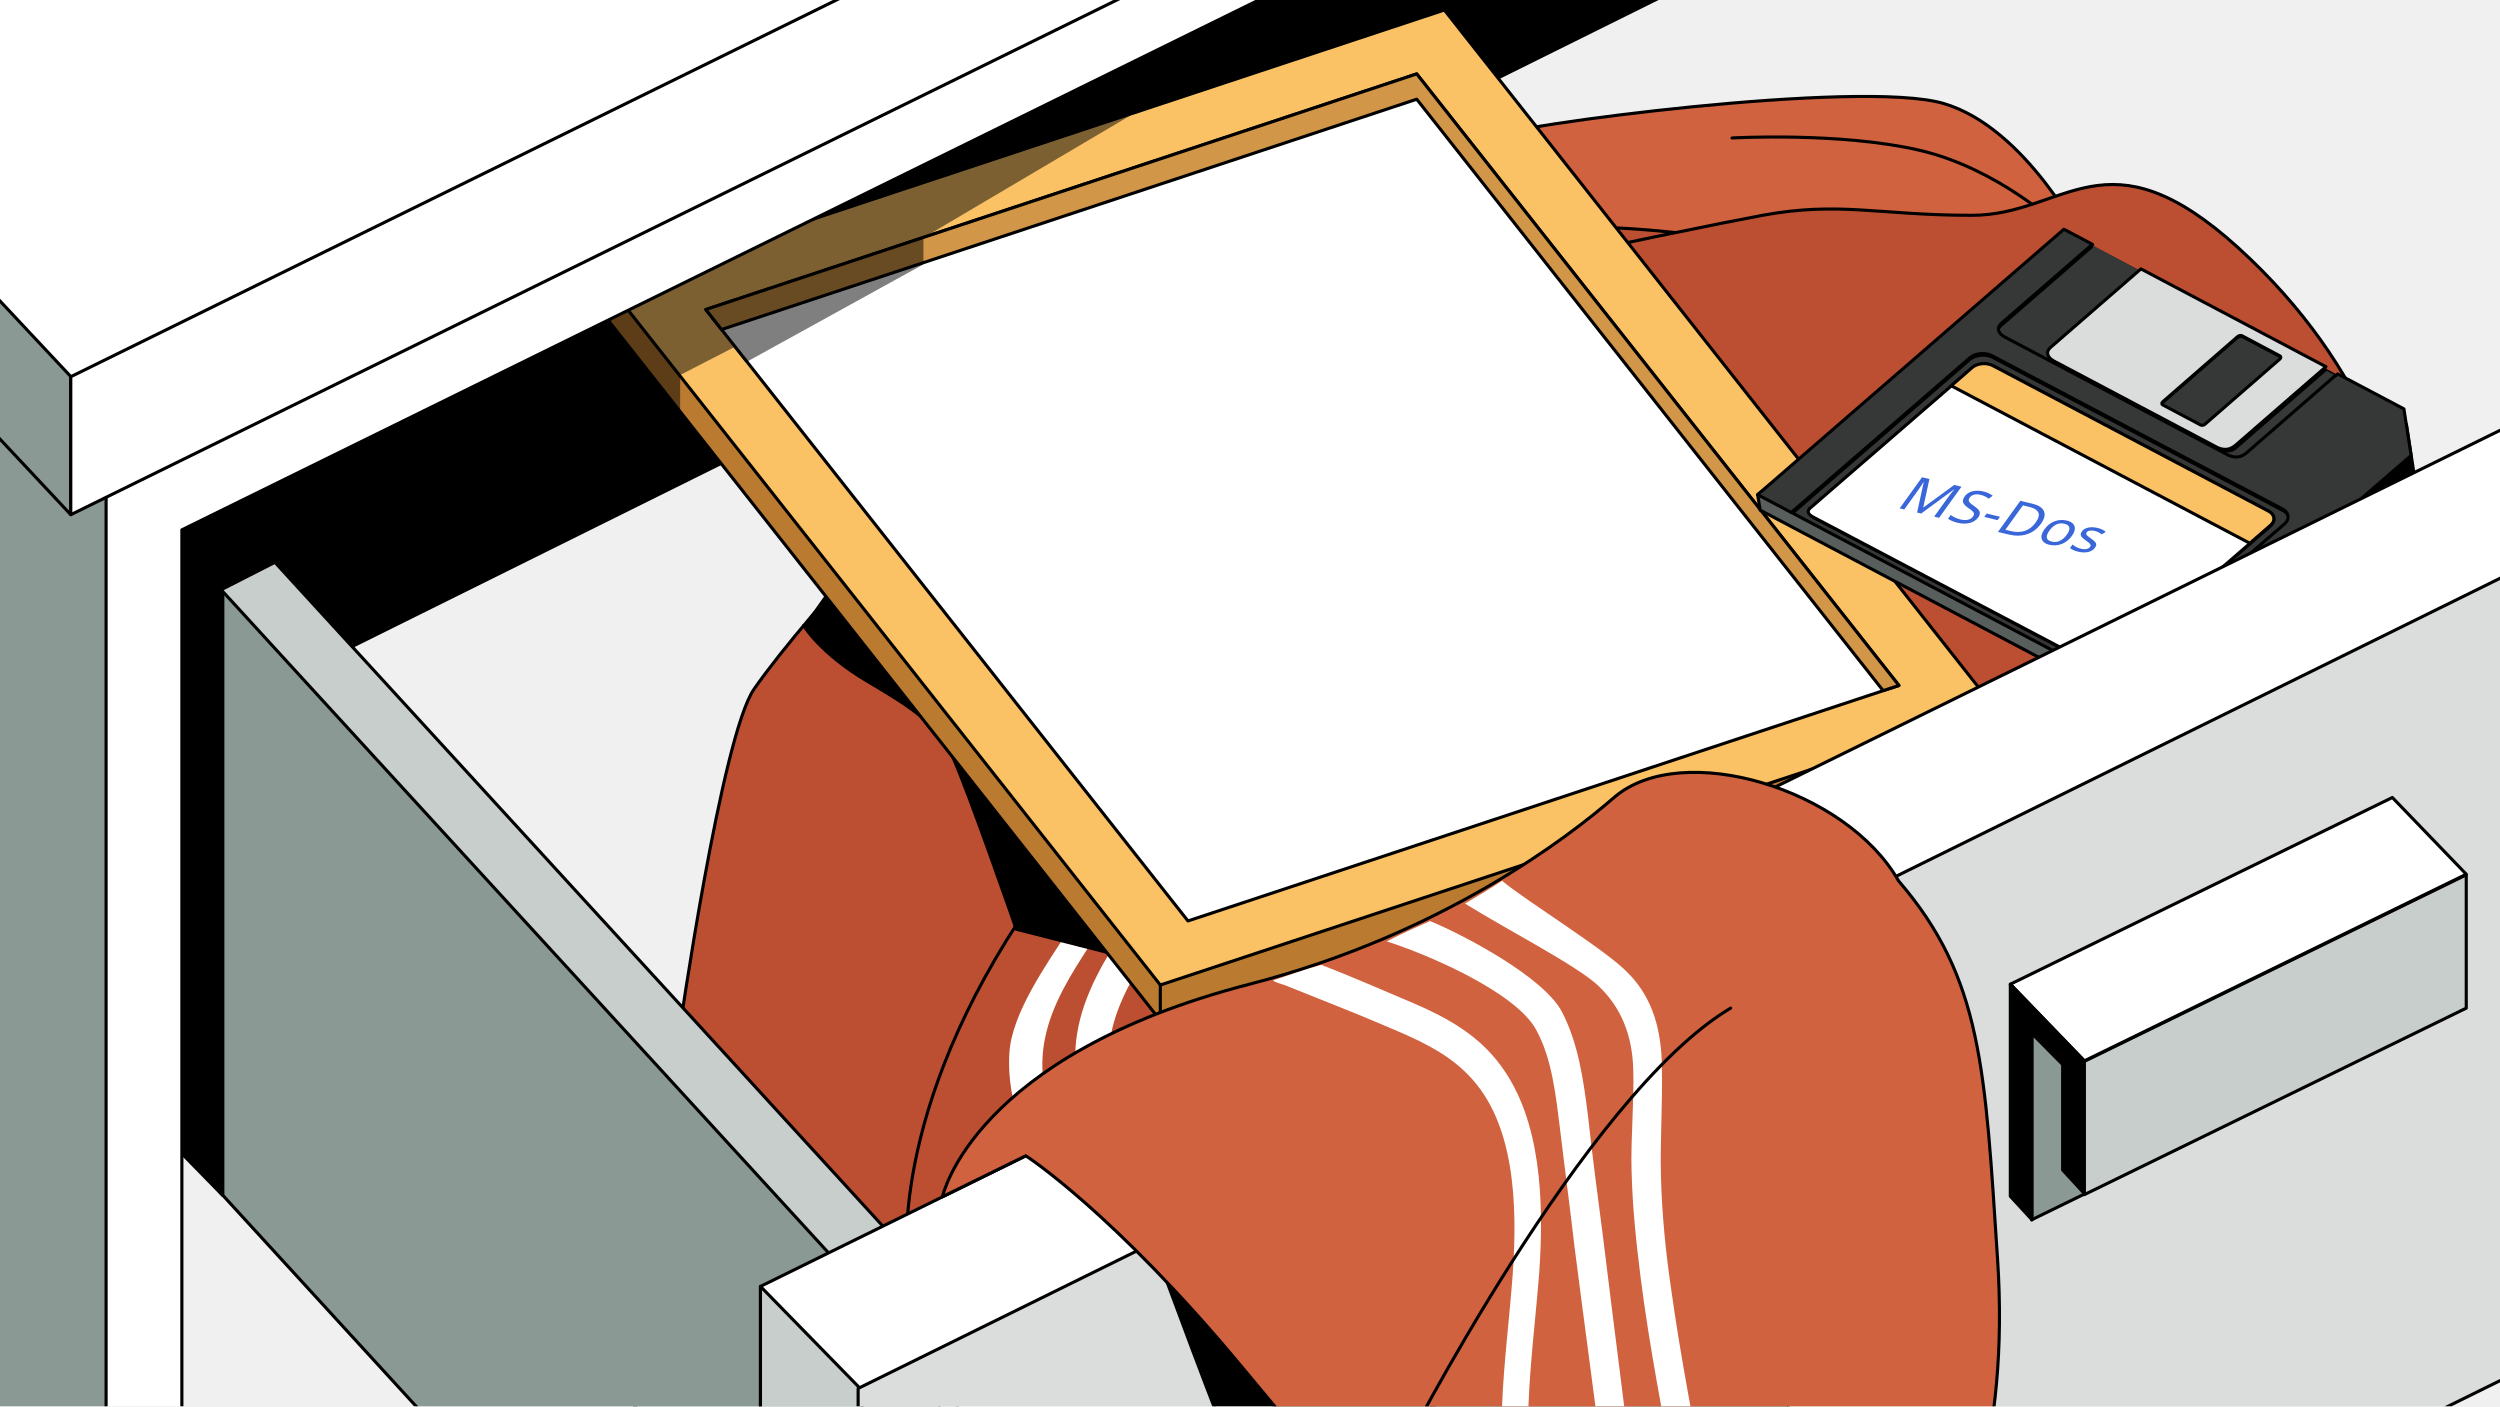
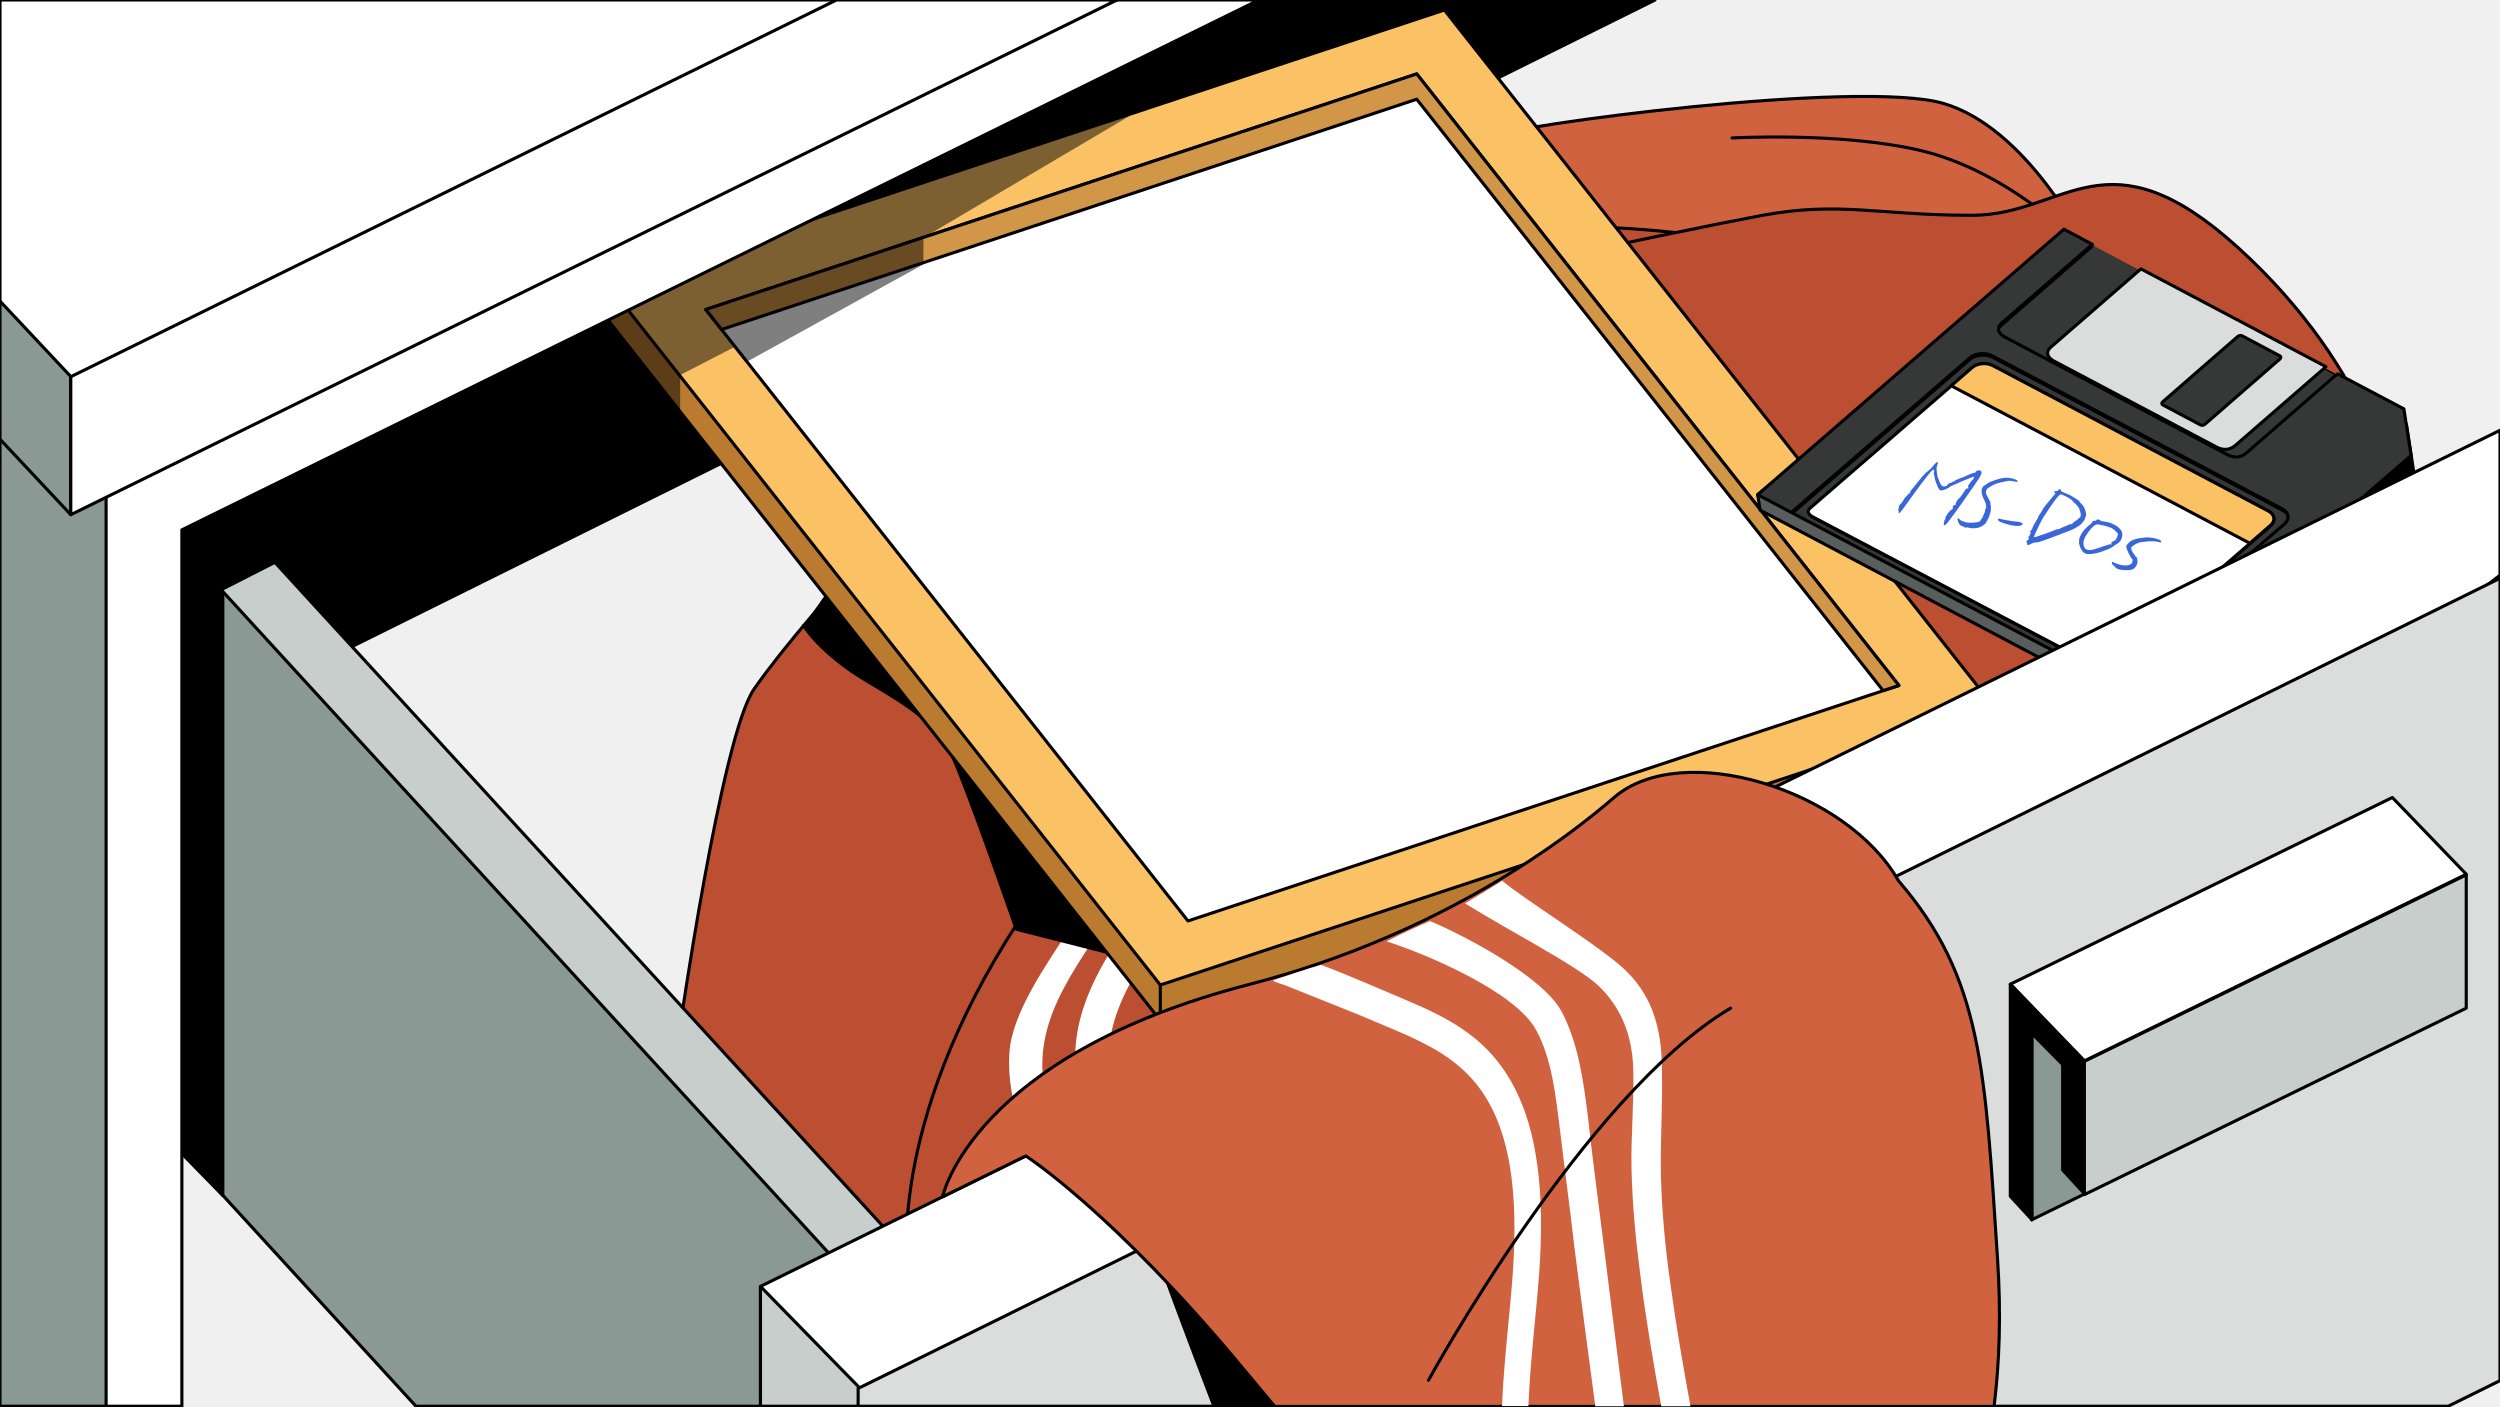
- <svg xmlns="http://www.w3.org/2000/svg" xmlns:xlink="http://www.w3.org/1999/xlink" version="1.1" id="Layer_1" x="0px" y="0px" viewBox="0 0 1600 900" xml:space="preserve">
+ <svg xmlns="http://www.w3.org/2000/svg" version="1.1" id="Layer_1" viewBox="0 0 1600 900" xml:space="preserve">
  <g>
-     <defs>
-       <rect id="SVGID_1_" width="1600" height="900" />
-     </defs>
-     <clipPath id="SVGID_2_">
-       <use xlink:href="#SVGID_1_" style="overflow:visible;" />
-     </clipPath>
-     <polygon style="clip-path:url(#SVGID_2_);stroke:#000000;stroke-width:2;stroke-linecap:round;stroke-linejoin:round;stroke-miterlimit:10;" points="   152.3,450 1107.6,-24 778.9,-51.1 107.2,306  " />
-     <g style="clip-path:url(#SVGID_2_);">
+     <polygon style="stroke:#000000;stroke-width:2;stroke-linecap:round;stroke-linejoin:round;stroke-miterlimit:10;" points="   682.7,0 107.2,306 152.3,450 1059.2,0  " />
+     <g>
      <path style="fill:#D1623F;stroke:#000000;stroke-width:2;stroke-linecap:round;stroke-linejoin:round;stroke-miterlimit:10;" d="    M854.7,182c1.3-3.9,50.7-72.9,95-93.7c17.5-8.2,240.7-37.7,294.1-22.1s90.2,89.8,90.2,89.8" />
      <line style="fill:none;stroke:#000000;stroke-width:2;stroke-linecap:round;stroke-linejoin:round;stroke-miterlimit:10;" x1="958.8" y1="96.2" x2="902.9" y2="170.3" />
      <path style="fill:none;stroke:#000000;stroke-width:2;stroke-linecap:round;stroke-linejoin:round;stroke-miterlimit:10;" d="    M1108.5,88.3c0,0,69-3.9,119.7,7.8c50.7,11.7,89.8,48.8,89.8,48.8" />
      <path style="fill:#BC4F31;stroke:#000000;stroke-width:2;stroke-linecap:round;stroke-linejoin:round;stroke-miterlimit:10;" d="    M1077.9,149.5c0,0-100.8-13-151.6,5.2s-67.7,15.6-102.8,23.4c-35.1,7.8-141.8,57.3-171.8,79.4C621.8,279.6,518.3,389.6,482.6,441    c-20.8,29.9-48.1,221.3-48.1,221.3l162.7,163.9" />
      <path style="fill:#BC4F31;stroke:#000000;stroke-width:2;stroke-linecap:round;stroke-linejoin:round;stroke-miterlimit:10;" d="    M823.5,206.8c18.2-10.4,255-59.9,304.5-69s74.2,0,134,0c59.9,0,85.9-56,170.5,20.8c84.6,76.8,112.2,169.2,89,193    c-23.2,23.8-126.8,58.2-126.8,58.2L948.4,645.3" />
      <path style="fill:#BC4F31;stroke:#000000;stroke-width:2;stroke-linecap:round;stroke-linejoin:round;stroke-miterlimit:10;" d="    M1077.9,215.9c-51.4,67.7-218,157.4-285.6,218.6s-96.2,91-131.4,141.8c-94.3,136-80,234.2-80,234.2l54,15.6l363.6-102.9" />
-       <path style="fill:none;stroke:#000000;stroke-width:2;stroke-linecap:round;stroke-linejoin:round;stroke-miterlimit:10;" d="    M1341.4,238c0,0-199.1,131.4-300.6,144.4" />
      <path style="fill:#FFFFFF;" d="M696.6,758c-20.2-28.3-34.6-60.4-27.8-93.4c4.3-21.9,17-41.8,29.5-60.9    c14.9-23.1,30.4-45.3,45.7-67.9c0.7-1.1,5.1-6.2,4.9-7.4c-11.3,4.3-24.1,9-34.5,13.4c-13.4,18.9-17.6,33.8-30.1,52.9    c-14.1,22-36.8,53.5-38.3,79.3c-2.1,33,12.6,64.5,32.6,92.6L696.6,758z" />
      <path style="fill:#FFFFFF;" d="M738.9,755.1c-20.2-28.3-34.6-60.4-27.8-93.4c4.3-21.9,17-41.8,29.5-60.9    c14.9-23.1,30.4-45.3,45.7-67.9c0.7-1.1,5.1-6.2,4.9-7.4c-11.3,4.3-24.1,9-34.5,13.4c-13.4,18.9-28.3,42.5-40.8,61.6    c-14.1,22-26.1,44.9-27.6,70.6c-2.1,33,12.6,64.5,32.6,92.6L738.9,755.1z" />
    </g>
-     <path style="clip-path:url(#SVGID_2_);stroke:#000000;stroke-width:2;stroke-linecap:round;stroke-linejoin:round;stroke-miterlimit:10;" d="   M514.3,400.4c0,0,11.1,18.2,41.1,35.8s44.9,27.9,54.4,48.4c9.5,20.6,40.6,110.1,40.6,110.1s29.7,7.6,57.4,14.6s76,7.5,76,7.5   L539.4,364.6" />
-     <g style="clip-path:url(#SVGID_2_);">
+     <path style="stroke:#000000;stroke-width:2;stroke-linecap:round;stroke-linejoin:round;stroke-miterlimit:10;" d="M514.3,400.4   c0,0,11.1,18.2,41.1,35.8s44.9,27.9,54.4,48.4c9.5,20.6,40.6,110.1,40.6,110.1s29.7,7.6,57.4,14.6s76,7.5,76,7.5L539.4,364.6" />
+     <g>
      <polygon style="fill:#BA7B31;stroke:#000000;stroke-width:2;stroke-linecap:round;stroke-linejoin:round;stroke-miterlimit:10;" points="    1276.9,476 742.6,653.1 390.1,206.1 390.1,183.4 1276.9,453.4   " />
      <polygon style="fill:#FAC165;stroke:#000000;stroke-width:2;stroke-linecap:round;stroke-linejoin:round;stroke-miterlimit:10;" points="    1276.9,453.4 742.6,630.4 390.1,183.4 924.4,6.4   " />
      <polygon style="fill:#FFFFFF;stroke:#000000;stroke-width:2;stroke-linecap:round;stroke-linejoin:round;stroke-miterlimit:10;" points="    1215.3,438.7 760.3,589.4 451.7,198.1 906.7,47.3   " />
      <polygon style="fill:#D19647;stroke:#000000;stroke-width:2;stroke-linecap:round;stroke-linejoin:round;stroke-miterlimit:10;" points="    906.7,63.5 1205.2,442 1215.3,438.7 906.7,47.3 451.7,198.1 461.8,210.9   " />
      <line style="stroke:#000000;stroke-width:2;stroke-linecap:round;stroke-linejoin:round;stroke-miterlimit:10;" x1="742.6" y1="630.4" x2="742.6" y2="653.1" />
      <polygon style="opacity:0.5;stroke:#000000;stroke-width:2;stroke-linecap:round;stroke-linejoin:round;stroke-miterlimit:10;" points="    434.3,262.1 434.3,239.4 469.8,221.1 477.4,230.7 590,168.6 590,151.6 722.5,73.3 390.1,183.4 390.1,206.1   " />
    </g>
-     <g id="floppy_1_" style="clip-path:url(#SVGID_2_);">
+     <g id="floppy_1_">
      <polygon style="stroke:#000000;stroke-width:2;stroke-linecap:round;stroke-linejoin:round;stroke-miterlimit:10;" points="    1322.4,156.7 1126.3,317.3 1368.3,454.2 1544.7,301.4 1540.1,271.6   " />
      <polygon style="fill:#585E5B;stroke:#000000;stroke-width:2;stroke-linecap:round;stroke-linejoin:round;stroke-miterlimit:10;" points="    1322.4,156.7 1124.9,316.6 1126.5,326.5 1368.3,454.2   " />
      <polygon style="fill:#363837;stroke:#000000;stroke-width:2;stroke-linecap:round;stroke-linejoin:round;stroke-miterlimit:10;" points="    1496.1,239.3 1494.9,240.4 1339.4,158.5 1339.2,156.4 1320.9,146.7 1124.9,316.6 1366.7,444.3 1543.1,291.5 1538.5,261.7   " />
      <path style="fill:none;stroke:#000000;stroke-width:2;stroke-linecap:round;stroke-linejoin:round;stroke-miterlimit:10;" d="    M1347.9,434.1l114.3-98.9c3.4-3,2.8-7.3-1.5-9.5l-185.9-98.1c-4.3-2.2-10.6-1.6-14,1.3L1146.4,328" />
-       <g>
-         <path d="M1350.7,426.7c3.2-2.7,102.8-89.1,102.8-89.1c3.3-2.8,2.6-6.9-1.4-9l-176.4-93.1c-4-2.1-10-1.6-13.3,1.3     c0,0-102.2,88.5-103.5,89.6c-1.9,1.6-2.4,3.7,1.7,5.9c4.1,2.2,177.5,93.6,180.6,95.2S1347.5,429.4,1350.7,426.7z" />
-         <path style="fill:#FFFFFF;stroke:#000000;stroke-width:2;stroke-linecap:round;stroke-linejoin:round;stroke-miterlimit:10;" d="     M1350.5,425.3c3.2-2.7,102.8-89.1,102.8-89.1c3.3-2.8,2.6-6.9-1.4-9l-176.4-93.1c-4-2.1-10-1.6-13.3,1.3     c0,0-102.2,88.5-103.5,89.6c-1.9,1.6-2.4,3.7,1.7,5.9s177.5,93.6,180.6,95.2S1347.3,428,1350.5,425.3z" />
-         <path style="fill:#FAC165;stroke:#000000;stroke-width:2;stroke-linecap:round;stroke-linejoin:round;stroke-miterlimit:10;" d="     M1439.9,347.7c8.1-7,13.3-11.6,13.3-11.6c3.3-2.8,2.6-6.9-1.4-9l-176.4-93.1c-4-2.1-10-1.6-13.3,1.3c0,0-5.2,4.5-13.3,11.6     L1439.9,347.7z" />
-       </g>
+       <path d="M1350.7,426.7c3.2-2.7,102.8-89.1,102.8-89.1c3.3-2.8,2.6-6.9-1.4-9l-176.4-93.1c-4-2.1-10-1.6-13.3,1.3    c0,0-102.2,88.5-103.5,89.6c-1.9,1.6-2.4,3.7,1.7,5.9c4.1,2.2,177.5,93.6,180.6,95.2S1347.5,429.4,1350.7,426.7z" />
+       <path style="fill:#FFFFFF;stroke:#000000;stroke-width:2;stroke-linecap:round;stroke-linejoin:round;stroke-miterlimit:10;" d="    M1350.5,425.3c3.2-2.7,102.8-89.1,102.8-89.1c3.3-2.8,2.6-6.9-1.4-9l-176.4-93.1c-4-2.1-10-1.6-13.3,1.3    c0,0-102.2,88.5-103.5,89.6c-1.9,1.6-2.4,3.7,1.7,5.9s177.5,93.6,180.6,95.2S1347.3,428,1350.5,425.3z" />
+       <path style="fill:#FAC165;stroke:#000000;stroke-width:2;stroke-linecap:round;stroke-linejoin:round;stroke-miterlimit:10;" d="    M1439.9,347.7c8.1-7,13.3-11.6,13.3-11.6c3.3-2.8,2.6-6.9-1.4-9l-176.4-93.1c-4-2.1-10-1.6-13.3,1.3c0,0-5.2,4.5-13.3,11.6    L1439.9,347.7z" />
      <path d="M1261.1,231c3.4-3,9.8-3.6,14-1.3l185.9,98.1c1.3,0.7,3.1,2.5,3.2,4.4c0.6-2.4-0.6-4.9-3.5-6.5l-185.9-98.1    c-4.3-2.2-10.6-1.6-14,1.3L1146.4,328l1.7,0.9L1261.1,231z" />
      <path style="fill:#363837;stroke:#000000;stroke-width:2;stroke-linecap:round;stroke-linejoin:round;stroke-miterlimit:10;" d="    M1338.7,156.7l-57.8,50.2c-3,2.6-2.6,6,1.8,8.6l143.6,75.9c4.9,2.1,8.4,1,11.5-1.6l56.9-49.5" />
-       <g>
-         <path d="M1370.5,173.7l-57.8,50.2c-3,2.6-2.6,6,1.8,8.6l105.1,55.6c0.3,0.1,0.6,0.3,1,0.4c4.4,1.6,7.8,1.5,10.7-1l57.8-50.2     l-0.4-2.7L1370.5,173.7z M1459.3,231.4l-47.9,41.7c-0.8,0.7-2.1,0.9-2.8,0.5l-24.3-12.9c-0.8-0.4-0.7-1.3,0.1-2l47.9-41.7     c0.8-0.7,2.1-0.9,2.8-0.5l24.3,12.9C1460.2,229.8,1460.1,230.7,1459.3,231.4z" />
-         <path style="fill:#DBDDDC;stroke:#000000;stroke-width:2;stroke-linecap:round;stroke-linejoin:round;stroke-miterlimit:10;" d="     M1370.2,172.1l-57.8,50.2c-3,2.6-2.6,6,1.8,8.6l105.1,55.6c4.9,2.1,8.4,1,11.5-1.6l57.8-50.2L1370.2,172.1z M1459.1,229.8     l-47.9,41.7c-0.8,0.7-2.1,0.9-2.8,0.5l-24.3-12.9c-0.8-0.4-0.7-1.3,0.1-2l47.9-41.7c0.8-0.7,2.1-0.9,2.8-0.5l24.3,12.9     C1459.9,228.2,1459.9,229.1,1459.1,229.8z" />
-       </g>
+       <path style="fill:#DBDDDC;stroke:#000000;stroke-width:2;stroke-linecap:round;stroke-linejoin:round;stroke-miterlimit:10;" d="    M1370.2,172.1l-57.8,50.2c-3,2.6-2.6,6,1.8,8.6l105.1,55.6c4.9,2.1,8.4,1,11.5-1.6l57.8-50.2L1370.2,172.1z M1459.1,229.8    l-47.9,41.7c-0.8,0.7-2.1,0.9-2.8,0.5l-24.3-12.9c-0.8-0.4-0.7-1.3,0.1-2l47.9-41.7c0.8-0.7,2.1-0.9,2.8-0.5l24.3,12.9    C1459.9,228.2,1459.9,229.1,1459.1,229.8z" />
      <polygon points="1361.7,149.9 1361.7,149.9 1361.7,149.9 1361.7,149.9   " />
      <path d="M1339.2,156.4L1281,207c-1.8,1.6-2.4,3.5-1.6,5.3c0.1-1.1,0.8-2.2,1.9-3.2l58.2-50.6L1339.2,156.4z" />
-       <text transform="matrix(1.0295 0.247 -0.5841 0.8116 1212.363 324.523)" style="fill:#3966D8; font-family:'CallieChalkFont-Regular'; font-size:34.364px;">MS-Dos</text>
+       <g>
+         <path style="fill:#3966D8;" d="M1265.4,301.2c0.6-0.2,1.1-0.2,1.7-0.1c0.6,0.1,0.9,0.4,1,0.7c0.3,0.8-0.2,2.2-1.4,4.2     c-1.2,1.9-4.8,7.1-10.8,15.6c-0.7,0.9-1.5,2.1-2.5,3.5s-1.7,2.3-2,2.8c-3.5,4.9-5.6,7.5-6.2,7.9c-0.6,0.4-1,0.5-1.1,0.3     c-0.1-0.4-0.1-0.9,0-1.7s0.3-1.3,0.6-1.7c0.3-0.4,0.4-0.9,0.4-1.4c0-0.4,0.4-1.2,1.2-2.3c1.2-1.6,2.1-2.6,2.9-3     c0.4-0.2,0.6-0.3,0.6-0.4c0.1-0.1,0.1-0.3,0-0.6c-0.1-0.4-0.1-0.8,0.2-1.1c0.3-0.4,0.6-0.6,1.1-0.7c0.3,0,0.5-0.1,0.6-0.2     c0-0.1,0-0.2,0-0.5c-0.1-0.4,0.3-1.4,1.3-2.7c0.4-0.6,0.7-0.8,0.9-0.9c0.1,0,0.5-0.5,1.2-1.4c0.9-1.3,1.9-2.7,2.8-4.2     c0,0,0.1-0.1,0.1-0.2c0-0.1,0.1-0.1,0.1-0.1c0.2-0.3,0.5-0.4,0.8-0.4l0.1,0l0.1,0c0.3,0.1,0.5,0,0.6-0.1c0.1-0.2,0.1-0.5-0.1-0.8     c-0.2-0.3,0-1,0.7-1.9l0.4-0.6c1-1.4,1.7-2.1,1.9-2.2c0.1,0,0.2-0.1,0.2-0.2c0.1-0.1,0.2-0.4,0.3-0.7c0.1-0.3,0.1-0.5,0.2-0.6     c0,0,0.1-0.1,0.1-0.2c0.1-0.1,0.1-0.1,0.1-0.1c0.1-0.1,0.1-0.2,0-0.2c-0.1,0-0.5,0.1-1.3,0.4c-2.7,1.1-4.4,1.8-5,2     c-1.1,0.4-2.5,1-4.4,1.9c-2,0.9-3.3,1.5-3.9,1.7c-0.4,0.1-0.9,0.4-1.4,0.9c-0.4,0.3-1.3,0.8-2.7,1.4c-1.3,0.5-2.2,0.7-2.7,0.6     c-0.5-0.1-0.9-0.5-1.3-1c-0.3-0.6-0.8-1.5-1.3-2.9c-0.9-2.3-1.3-3.7-1.3-4.1c0-0.3-0.1-0.9-0.4-2c-0.2-0.9-0.2-1.5,0-1.7     c0.2-0.2,0.1-0.6-0.1-1.1c-0.1-0.3-0.3-0.5-0.4-0.6c-0.1,0-0.2,0-0.3,0.1c-0.6,0.5-2,2.1-4.2,4.9c-2.2,2.8-4.6,6-7.2,9.6     c-0.2,0.3-0.6,0.8-1.1,1.5c-0.5,0.7-0.8,1.2-1.1,1.5l-1.9,2.7c-3.5,4.8-5.3,7.2-5.5,7.3c-0.3,0.2-0.6,0.2-0.8,0.2     c-0.2,0-0.2-0.2-0.1-0.4c0.2-0.2,0.1-0.6-0.1-1.1c-0.2-0.4-0.2-0.7-0.1-0.9c0,0,0,0,0,0c0,0,0,0,0,0c0.3-0.2,0.4-0.3,0.3-0.6     c-0.1-0.8,0.2-1.7,0.8-2.4c0.1-0.1,0.2-0.3,0.4-0.4c0.2-0.2,0.5-0.5,0.8-0.9c0.4-0.5,0.7-1,1-1.5c0.3-0.5,0.6-1,0.9-1.5     c0.2-0.3,0.4-0.5,0.5-0.5c0.1-0.1,0.5-0.4,1-1.1c0.5-0.6,0.9-1,1.1-1c0.1,0,0.3-0.1,0.4-0.3c0.2-0.3,0.3-0.6,0.5-0.9     c0.2-0.6,0.5-1,0.7-1.3c0.1-0.1,0.2-0.3,0.4-0.5c0.5-0.4,1.4-1.6,2.9-3.5c1.3-1.7,2.7-3.4,4.1-5s2.6-2.7,3.4-3.2     c0.7-0.5,1.4-1.1,2.1-1.9c1.3-1.7,2.2-2.7,2.7-3.1c0.4-0.4,0.8-0.6,1.1-0.5c0.4,0.1,0.4,0.5,0.1,1.2c-0.7,1.6-0.9,3.3-0.5,5.1     c0.2,1,0.3,1.6,0.3,1.9c-0.1,0.4,0.4,2,1.5,4.6c0.6,1.6,1.4,2.5,2.3,2.7c0.5,0.1,1.1,0.1,1.7-0.2c0.5-0.2,0.9-0.5,1.1-0.8     c0.1-0.1,0.2-0.3,0.2-0.3c0-0.1,0.1-0.2,0.2-0.3c0.2-0.3,0.6-0.5,1-0.5c0.6-0.1,1.3-0.4,2.1-1c1-0.6,2.6-1.4,4.8-2.2     c2.2-0.8,3.7-1.4,4.5-1.9c0.7-0.3,1.7-0.7,2.7-1.1c1.1-0.4,1.7-0.5,1.9-0.5c0.2,0.1,0.4,0,0.5-0.2     C1264.5,301.6,1264.9,301.4,1265.4,301.2z M1250.6,308.4c0.3,0.1,0.3-0.1,0.2-0.4l-0.1-0.2c-0.1,0-0.2,0.1-0.3,0.2     C1250.3,308.2,1250.4,308.4,1250.6,308.4z" />
+         <path style="fill:#3966D8;" d="M1285.3,305.8c1,0.1,1.9,0.2,2.9,0.5c1.1,0.3,1.9,0.6,2.5,1s0.7,0.8,0.4,1.1     c-0.1,0.1-0.6,0-1.7-0.2l-0.6-0.1l-0.5-0.1c-0.8-0.2-1.4-0.3-1.9-0.3c-0.5,0-1.5,0.1-2.9,0.4c-2.3,0.4-4.2,0.9-5.7,1.4     c-1.2,0.4-2.5,1-3.8,1.8c-1.3,0.8-2.2,1.4-2.5,1.9c-0.3,0.4-0.4,0.9-0.5,1.5c-0.1,0.6,0,1.2,0.2,1.6c0.1,0.2,0.9,1.7,2.4,4.6     c0.3,0.5,0.4,0.9,0.2,1.1c-0.1,0.1,0,0.4,0.1,0.9c0.2,0.4,0.3,0.9,0.3,1.5c0,0.2-0.1,0.9-0.1,2.2c0,0.9-0.2,1.4-0.4,1.7     c-0.1,0.2-0.2,0.6-0.3,1.1c0,0.4-0.4,1.3-1,2.6c-0.7,1.3-1.2,2.3-1.7,3c-0.1,0.2-0.3,0.4-0.5,0.5c-1.5,1.2-2.9,2-4.4,2.3     c-2.1,0.4-4,0.4-5.7,0l-0.3-0.1l-0.2-0.1c-0.5-0.1-1-0.1-1.4,0c-0.2,0.1-0.5,0.1-0.6,0c-0.2,0-0.3-0.1-0.5-0.3     c-0.3-0.2-0.7-0.4-1.3-0.6s-1-0.4-1.3-0.6c-0.4-0.4-0.9-1.1-1.3-2.2c-0.4-1-0.5-1.7-0.3-1.9c0.2-0.3,0.4-0.4,0.5-0.4     c0.1,0,0.3,0.3,0.7,0.8c0.4,0.5,1.5,1.1,3.2,1.6c0.8,0.2,1.3,0.4,1.5,0.4c0.9,0.2,2.2,0.3,3.8,0.1c1.8-0.1,2.9-0.3,3.3-0.4     c0.4-0.2,0.7-0.2,0.9-0.2c0.1,0,0.4-0.3,0.8-0.9c1.1-1.6,1.7-2.6,1.7-3c0-0.3,0.2-0.8,0.5-1.3c0.4-0.5,0.6-1.1,0.6-1.7     c0-0.6,0.2-1.2,0.6-1.8c0.2-0.4,0.2-1,0.1-2c-0.2-0.9-0.5-1.8-0.9-2.6c-0.9-1.6-1.5-3.1-1.8-4.6c-0.3-1.5-0.3-2.7,0.1-3.5     c0.3-0.5,0.4-0.8,0.5-0.9c0.3-0.4,0.8-0.8,1.7-1.3c1.1-0.7,1.7-1.1,1.8-1.3c0.2-0.2,1.4-0.7,3.7-1.5c2.3-0.8,4.1-1.3,5.3-1.5     C1282.8,305.8,1284.1,305.7,1285.3,305.8z" />
+         <path style="fill:#3966D8;" d="M1290.2,333.8c0.7,0,1.5,0.1,2.2,0.3c1.2,0.3,1.9,0.6,2,1c0.1,0.3,0.1,0.5-0.1,0.7     c-0.3,0.4-1.1,0.6-2.5,0.8c-1.3,0.1-3-0.1-5-0.5c-1.5-0.4-3-0.8-4.5-1.3c-1.4-0.5-2.3-0.8-2.7-1.1c-0.4-0.2-0.7-0.5-0.8-0.9     c-0.1-0.4-0.2-0.7-0.1-0.8c0,0,0.1,0,0.1-0.1c0.2,0,1.9,0.3,5.2,1C1287.5,333.5,1289.5,333.8,1290.2,333.8z" />
+         <path style="fill:#3966D8;" d="M1317.8,313.3c0.4-0.1,0.7-0.2,0.9-0.1c0.3,0.1,0.4,0.3,0.4,0.8c0,0.3,0.2,0.5,0.5,0.7     c0.4,0.2,1.2,0.5,2.5,1c1.9,0.7,3.6,1.6,5.1,2.6c1.5,1,2.4,1.6,2.6,1.6c0.3,0.1,0.6,0.4,1,1c0.3,0.6,0.5,0.8,0.7,0.9     c0,0,0.5,0.5,1.4,1.5c0.9,1.1,1.5,2.5,1.9,4.1c0.4,1.7,0.4,2.8-0.1,3.5c-0.3,0.5-0.4,0.8-0.3,0.9c0.1,0.2-0.1,0.7-0.7,1.5     c-1.1,1.5-2.1,2.6-3,3.1c-0.3,0.2-0.7,0.4-1.3,0.8c-0.6,0.3-1,0.6-1.3,0.8c-0.3,0.2-0.7,0.4-1.1,0.6c-0.5,0.2-1,0.5-1.6,0.7     c-0.4,0.1-1.4,0.5-3.1,1.2c-1.7,0.6-2.9,1.1-3.6,1.4c-3.9,1.5-7.3,2.8-10.2,3.8c-2.9,1-4.4,1.5-4.6,1.4c-0.4-0.1-1.1,0-2,0.2     s-1.7,0.5-2.3,0.9c-0.8,0.5-1.4,0.7-1.8,0.6c-0.3-0.1-0.4-0.3-0.4-0.7c0-0.5-0.1-0.9-0.4-1.2c-0.1-0.3-0.2-0.5-0.1-0.6     c0.1-0.1,0.2-0.2,0.5-0.3c0.3-0.1,0.5-0.3,0.7-0.6c0.5-0.6,0.5-1.1,0.1-1.3c-0.1-0.1-0.1-0.3,0-0.5c0.1-0.1,0.2-0.2,0.4-0.4     c0.2-0.2,0.3-0.3,0.3-0.3c0.1-0.2,0.2-0.4,0.2-0.6s0-0.4,0.2-0.6c0.1-0.1,0.2-0.2,0.3-0.3c0.2-0.2,0.3-0.3,0.3-0.3     c0.1-0.2,0-0.3-0.4-0.4c-0.2-0.1-0.4-0.1-0.4-0.2c0-0.1,0-0.2,0.1-0.3c0,0,0.2-0.2,0.5-0.5c0.1-0.1,0.2-0.3,0.4-0.5     c0.3-0.4,0.5-0.8,0.6-1.1c0.2-0.8,0.9-2.3,2.3-4.5c0.9-1.4,1.4-2.3,1.3-2.5c0-0.2,0.4-1,1.5-2.5c1-1.5,1.5-2.3,1.5-2.5     c0-0.1,0.2-0.4,0.5-0.9c0.4-0.6,1.1-1.5,2-2.6c1.1-1.3,2.5-2.9,4.2-5c0.6-0.8,1-1.3,1.1-1.3c0.2-0.3,0.3-0.6,0.3-0.7     c0-0.1-0.2-0.3-0.4-0.4c-0.4-0.3-0.5-0.5-0.4-0.7c0.1-0.1,0.5-0.2,1.2-0.2c0.7,0,1.2-0.1,1.4-0.4     C1317.1,313.7,1317.4,313.5,1317.8,313.3z M1322.7,318c-1.9-0.9-3-1.5-3.3-1.5c-0.1,0-0.3,0-0.5-0.1c-0.6,0-2.1,1.5-4.4,4.7     c-0.4,0.6-1.3,1.8-2.6,3.7c-2.2,3.3-3.6,5.5-4.3,6.5c-0.6,1-1.3,2.3-2.1,3.9c-0.6,1.2-1.2,2.6-2,4.3c-1.3,2.5-1.8,3.9-1.7,4.3     c0,0,0,0,0,0c0.4,0.1,2.6-0.6,6.8-2.1c4.5-1.6,7-2.5,7.3-2.8c0.4-0.2,0.8-0.3,1.3-0.2c0.5,0.1,0.9,0,1.1-0.3     c0.2-0.3,1-0.7,2.5-1.2c1.6-0.6,2.6-1.1,3-1.3c0.5-0.3,1.1-0.4,1.6-0.4c0.5,0,0.9-0.2,1.2-0.7c0.3-0.4,0.9-1,1.9-1.5     c0.7-0.4,1.2-0.8,1.5-1.2c0-0.1,0.1-0.1,0.2-0.2c0.1-0.1,0.1-0.2,0.1-0.2c0,0,0.1-0.1,0.1-0.1c0.1-0.1,0.1-0.1,0.2-0.1     c0.3-0.1,0.5-0.2,0.7-0.5c0.6-0.8,0.5-2.1-0.1-4c-0.6-1.9-1.5-3.4-2.8-4.4c-0.8-0.7-1.3-1.1-1.4-1.3     C1326.3,320.1,1324.8,319,1322.7,318z" />
+         <path style="fill:#3966D8;" d="M1342.1,332.6c0.3-0.2,0.6-0.2,1.1-0.1c0.5,0.1,0.9,0.3,1,0.6c0.1,0.2,0.3,0.3,0.7,0.4     c0.3,0.1,0.8,0.1,1.3,0.2c0.8,0.1,1.6,0.2,2.5,0.4c1.7,0.4,3.3,1,4.8,1.9c1.5,0.8,2.7,1.7,3.4,2.7c0.7,0.8,1,1.3,1,1.5     c0,0.2,0.1,0.5,0.3,1.1c0.2,0.6,0.1,1.4-0.1,2.4c-0.2,1-0.6,1.9-1.1,2.5c-0.5,0.7-1.3,1.4-2.5,2.1s-1.8,1.2-2,1.4s-1,0.7-2.4,1.4     c-3.3,1.4-6.2,2.5-8.8,3c-2.6,0.6-4.7,0.7-6.2,0.3c-0.8-0.2-1.6-0.7-2.3-1.6c-0.7-0.9-1.3-1.9-1.7-3.2c-0.5-1.5-0.7-2.4-0.5-2.8     c0.1-0.2,0.1-0.5,0-1c-0.1-0.3,0.1-1.1,0.6-2.3c0.5-1.2,1.1-2.3,1.7-3.1c0.6-0.9,1.5-1.9,2.7-3s1.9-1.8,2.4-2     c0.2-0.1,0.4-0.3,0.7-0.7c0.1-0.2,0.2-0.4,0.3-0.5c0.1-0.3,0.2-0.4,0.3-0.5c0.1-0.2,0.3-0.3,0.4-0.3c0.2-0.1,0.5-0.1,0.9-0.1     c0.6,0,1-0.1,1.1-0.3c0,0,0.1-0.1,0.1-0.2c0-0.1,0.1-0.2,0.1-0.3C1341.9,332.7,1342,332.7,1342.1,332.6z M1352,338.3     c-0.9-0.6-3.1-1.4-6.7-2.2c-0.6-0.1-1.2-0.3-2-0.4c-0.9-0.1-1.6-0.1-2.1,0.2c-0.6,0.2-1.3,0.8-2.3,1.8c-0.8,0.8-1.6,1.8-2.4,2.9     c-2,2.8-3.1,5-3.1,6.7c0,2.7,0.9,4.2,2.7,4.6c0.1,0,0.4,0.1,0.7,0.1c0.8,0.1,1.8,0,3-0.3c1.2-0.3,3.2-1,6.1-2c3-1,4.6-1.5,5-1.4     l0.1,0c0.3,0.2,0.5,0.2,0.6,0s0-0.3-0.3-0.4c-0.3-0.1-0.3-0.3-0.1-0.6c0.3-0.4,0.8-0.8,1.4-0.9c0.6-0.2,1-0.5,1.4-1     c0,0,0.1-0.1,0.1-0.2c0.1-0.1,0.1-0.2,0.2-0.2c0.6-1,1-2,1.2-3c0.1-0.3-0.2-0.8-0.9-1.4C1353.9,339.7,1353.1,339,1352,338.3z      M1355,345.8c0.1,0,0.1-0.1,0.1-0.1c0,0-0.1-0.1-0.2-0.1c-0.2-0.1-0.3,0-0.3,0.1C1354.6,345.9,1354.7,345.9,1355,345.8z" />
+         <path style="fill:#3966D8;" d="M1375.6,344c0.9,0,2.1,0.2,3.4,0.5c1.9,0.5,3.1,0.9,3.6,1.3c0.6,0.5,0.7,0.8,0.6,1.1     c-0.2,0.2-0.6,0.3-1.3,0.1l-0.3-0.1l-0.4-0.1c-1.6-0.4-3.8-0.5-6.7-0.3c-2.9,0.2-5,0.5-6.4,1.1c-0.8,0.3-1.5,0.7-2.4,1.3     c-0.8,0.5-1.4,1-1.6,1.3c-0.3,0.4-0.2,1.2,0.3,2.3c0.6,1.1,0.9,1.7,1.1,1.8c0.1,0,0.4,0.4,0.8,1.1c0.4,0.7,0.7,1.1,0.9,1.1     c0.3,0.1,0.5,0.4,0.6,1.1c0.2,0.7,0.2,1.4,0.2,2.2c-0.1,1-0.5,2-1.2,2.9c-0.5,0.7-0.9,1.1-1.2,1.3s-0.8,0.4-1.5,0.6     c-1.1,0.3-1.8,0.4-2.3,0.3c-0.5-0.1-0.9-0.1-1.4,0c-0.3,0.1-1.4,0-3.1-0.3c-0.8-0.1-1.3-0.2-1.4-0.3c-0.8-0.2-1.4-0.5-1.9-1     c-0.4-0.5-0.9-1-1.5-1.5c-0.4-0.3-0.6-0.7-0.8-1.1c-0.2-0.5-0.2-0.8,0-1c0-0.1,0.1-0.1,0.2-0.1c0.2,0,0.5,0.1,1,0.4     c0.5,0.3,1.5,0.7,3.1,1.2c0.2,0.1,0.6,0.2,1.1,0.3c1.7,0.4,3.2,0.5,4.5,0.3s2.2-0.7,2.8-1.4c0.3-0.4,0.4-0.9,0.4-1.6     c0-0.7-0.1-1.1-0.4-1.3c-0.4-0.3-1.1-1.4-2-3.2c-0.9-1.8-1.4-3.2-1.5-4.2c-0.1-0.5,0-0.9,0.2-1.3c0.2-0.3,0.9-1,1.9-2     c0.9-0.8,2.7-1.6,5.4-2.2C1371.3,344.1,1373.6,343.8,1375.6,344z" />
+       </g>
    </g>
-     <polygon style="clip-path:url(#SVGID_2_);fill:#C8CECC;stroke:#000000;stroke-width:2;stroke-linecap:round;stroke-linejoin:round;stroke-miterlimit:10;" points="   -36.5,416.3 612.7,1125.1 612.7,836.8 -36.5,127.9  " />
-     <polygon style="clip-path:url(#SVGID_2_);stroke:#000000;stroke-width:2;stroke-linecap:round;stroke-linejoin:round;stroke-miterlimit:10;" points="   100.2,336.1 137.6,379.5 141.6,377.4 175.9,359.9 135.2,315.5  " />
-     <polygon style="clip-path:url(#SVGID_2_);fill:#8A9994;stroke:#000000;stroke-width:2;stroke-linecap:round;stroke-linejoin:round;stroke-miterlimit:10;" points="   -47.9,557 601.3,1265.8 601.3,879.4 -47.9,170.6  " />
-     <polygon style="clip-path:url(#SVGID_2_);stroke:#000000;stroke-width:2;stroke-linecap:round;stroke-linejoin:round;stroke-miterlimit:10;" points="   62.3,683 142.6,765.1 142.6,379.7 62.3,296.6  " />
-     <polygon style="clip-path:url(#SVGID_2_);fill:#FFFFFF;stroke:#000000;stroke-width:2;stroke-linecap:round;stroke-linejoin:round;stroke-miterlimit:10;" points="   1844.1,443.7 486.7,1111.6 486.7,823.3 1844.1,155.3  " />
-     <polygon style="clip-path:url(#SVGID_2_);fill:#C8CECC;stroke:#000000;stroke-width:2;stroke-linecap:round;stroke-linejoin:round;stroke-miterlimit:10;" points="   592.3,1291.3 486.7,1111.6 486.7,823.3 550.5,888.6  " />
-     <polygon style="clip-path:url(#SVGID_2_);fill:#DBDDDC;stroke:#000000;stroke-width:2;stroke-linecap:round;stroke-linejoin:round;stroke-miterlimit:10;" points="   1916,727.7 549.2,1402.1 549.2,888.6 1916,214.2  " />
-     <polygon style="clip-path:url(#SVGID_2_);fill:#FFFFFF;stroke:#000000;stroke-width:2;stroke-linecap:round;stroke-linejoin:round;stroke-miterlimit:10;" points="   116.4,906.1 116.4,339.1 1155.6,-172.2 -12.3,-63.8 -12.3,921.2  " />
-     <polygon style="clip-path:url(#SVGID_2_);fill:#8A9994;stroke:#000000;stroke-width:2;stroke-linecap:round;stroke-linejoin:round;stroke-miterlimit:10;" points="   67.9,921.2 -34.9,921.2 -34.9,187.7 67.9,279.5  " />
-     <polygon style="clip-path:url(#SVGID_2_);fill:#FFFFFF;stroke:#000000;stroke-width:2;stroke-linecap:round;stroke-linejoin:round;stroke-miterlimit:10;" points="   -4.8,-5.8 631.7,-1.4 45.3,272.2 -3.6,220.6  " />
-     <g style="clip-path:url(#SVGID_2_);">
-       <polygon style="fill:#8A9994;stroke:#000000;stroke-width:2;stroke-linecap:round;stroke-linejoin:round;stroke-miterlimit:10;" points="    -22.7,256.8 45.3,329.4 45.3,241 -22.7,168.4   " />
-       <polygon style="fill:#FFFFFF;stroke:#000000;stroke-width:2;stroke-linecap:round;stroke-linejoin:round;stroke-miterlimit:10;" points="    1402.7,-338.5 45.3,329.4 45.3,241.1 1402.7,-426.8   " />
+     <g>
+       <polygon style="fill:#C8CECC;stroke:#000000;stroke-width:2;stroke-linecap:round;stroke-linejoin:round;stroke-miterlimit:10;" points="    0,456.2 406.5,900 612.7,900 612.7,836.8 0,167.8   " />
+       <polygon style="fill:#8A9994;stroke:#000000;stroke-width:2;stroke-linecap:round;stroke-linejoin:round;stroke-miterlimit:10;" points="    0,609.3 266.2,900 601.3,900 601.3,879.4 0,222.9   " />
+       <polygon style="stroke:#000000;stroke-width:2;stroke-linecap:round;stroke-linejoin:round;stroke-miterlimit:10;" points="    100.2,336.1 137.6,379.5 141.6,377.4 175.9,359.9 135.2,315.5   " />
+       <polygon style="stroke:#000000;stroke-width:2;stroke-linecap:round;stroke-linejoin:round;stroke-miterlimit:10;" points="    62.3,683 142.6,765.1 142.6,379.7 62.3,296.6   " />
    </g>
-     <g id="sleve_2_" style="clip-path:url(#SVGID_2_);">
-       <path style="stroke:#000000;stroke-width:2;stroke-linecap:round;stroke-linejoin:round;stroke-miterlimit:10;" d="M704.3,703.8    c0,0,77.1,214.9,101.7,267.8c24.6,52.8,10.9,181.8,26.8,236.4c16,54.7,28.6,86.1,28.6,86.1v89l141.7-20.4    c0,0,171.9-504.6,161.1-583.2c-10.9-79.1-315.3-81.1-315.3-81.1" />
-       <path style="fill:#D1623F;stroke:#000000;stroke-width:2;stroke-linecap:round;stroke-linejoin:round;stroke-miterlimit:10;" d="    M1033,510.4c43.3-37.4,148.8-5.5,182.1,53.4c53.7,62.3,55.3,120.9,63.3,241.4c8,119.9-24,186.8-42.8,233.4    c-18.9,46.6-14.3,204.3-14.3,204.3s-298.8,35.2-308.5,28.3c-10.3-6.8-52-37.6-52-239.9c0-83.1,17.1-56.4-65.7-156.1    S656.5,739.7,656.5,739.7l-53.3,26.2c0,0,18.9-90.2,196.8-136.1C923.4,597.9,1003.9,535.6,1033,510.4z" />
-       <g>
-         <path style="fill:#FFFFFF;" d="M1100.7,1235.3c3.4-44.4,6.9-88.8,6.3-133.2c-0.6-48.6-6.3-95.8-14.3-142.7     c-8-45.1-17.1-90.1-23.4-136c-3.4-23.2-5.7-47.2-6.3-70.9c-0.6-22.5,1.1-45.8,0.6-68.3c0-24.3-5.7-45.5-21.7-61.5     c-13.1-14.1-65.7-46.4-80.6-59c-3.4,2.6-23.7,14.6-23.7,14.6c27.2,16.9,71.6,39.7,85.1,52.4c14.9,13.9,22,32,22.6,53.9     c0.6,21.3-1.7,43.6-1.1,64.8c0.6,23.1,2.9,45.3,5.7,67.4c11.4,90.9,36,178.1,38.3,272.1c1.1,51.4-2.3,103.6-6.9,155.8     C1087.6,1242.5,1094.4,1239.2,1100.7,1235.3z" />
-         <path style="fill:#FFFFFF;" d="M995.6,1133.8c2.6-24.7,4.7-49.4,3.2-73.5c-1.6-27-7.4-53.4-12.7-79.3     c-5.3-26.5-8.4-53.3-7.9-81.2c1.1-28.6,4.7-57.1,6.9-85.3c3.2-46.2,1.1-97.5-24.3-132.1c-14.2-19.7-34.3-30.9-55.4-40     c-18.5-7.8-40.9-17.7-59.9-24.9c-9.5,2.7-20.7,6.6-30.7,9.9c0.5,1.1,6.1,2.6,7.2,3c22.2,9,44.3,17.4,66.5,27     c18.5,7.8,37.5,16.1,51.7,31.1c29,29.9,31.1,81.2,28,126.2c-2.1,28.8-5.8,57.3-6.9,85.3c-1.1,28,1.6,54.3,6.9,80.8     c4.7,25.4,11.1,50.5,13.2,76.9c2.1,24,0,49.2-2.1,73.9c-4.7,50-11.6,103.8,10,146.2c5.3-2.6,10.6-5.8,16.4-9.1     C984,1230.5,990.9,1179.6,995.6,1133.8z" />
-         <path style="fill:#FFFFFF;" d="M1040.2,1267.1c6.3-3.3,12.6-6.6,18.9-9.8c10.3-105.3-1.1-208.1-13.7-309.5     c-6.3-51.9-13.1-103.7-19.4-155.6c-3.4-26.2-6.9-52.4-9.7-78.1c-2.9-23.3-6.3-46.6-16.6-66.4c-11.4-22.1-62.2-49-84.4-58.2     c-8.7,3.8-16.9,7.4-27.8,13c23.7,7.4,82.1,31.8,95.6,56.5c10.3,18.7,12.6,42.1,15.4,64.2c2.9,24.5,6.3,49.5,9.1,74     c12.6,99,27.4,197.8,34.8,297.5c4,56.4,4.6,113.8-1.7,171.1C1040.2,1266,1040.2,1266.5,1040.2,1267.1z" />
-       </g>
-       <path style="fill:#EA7547;stroke:#000000;stroke-width:2;stroke-linecap:round;stroke-linejoin:round;stroke-miterlimit:10;" d="    M925.9,1382c0,0,149.7-13.2,199.9-37.6c81.7-39,100-72.5,100-72.5l-4.6-102c0,0-95.4,51.7-191.4,84.4    c-44.6,15.3-117.1,16.2-117.1,16.2L925.9,1382z" />
-       <path style="fill:none;stroke:#000000;stroke-width:2;stroke-linecap:round;stroke-linejoin:round;stroke-miterlimit:10;" d="    M897.4,929.3c0,0,116.5-228.5,210.2-284.1" />
+     <g>
+       <polygon style="fill:#FFFFFF;stroke:#000000;stroke-width:2;stroke-linecap:round;stroke-linejoin:round;stroke-miterlimit:10;" points="    916.7,900 1600,368.1 1600,275.4 486.7,823.3 486.7,900   " />
+       <polygon style="fill:#C8CECC;stroke:#000000;stroke-width:2;stroke-linecap:round;stroke-linejoin:round;stroke-miterlimit:10;" points="    551.7,900 550.5,888.6 486.7,823.3 486.7,900   " />
+       <polygon style="fill:#DBDDDC;stroke:#000000;stroke-width:2;stroke-linecap:round;stroke-linejoin:round;stroke-miterlimit:10;" points="    1566.8,900 1600,883.6 1600,370.1 549.2,888.6 549.2,900   " />
    </g>
-     <g style="clip-path:url(#SVGID_2_);">
+     <g>
+       <polygon style="fill:#FFFFFF;stroke:#000000;stroke-width:2;stroke-linecap:round;stroke-linejoin:round;stroke-miterlimit:10;" points="    0,0 0,900 116.4,900 116.4,339.1 805.6,0   " />
+       <polygon style="fill:#8A9994;stroke:#000000;stroke-width:2;stroke-linecap:round;stroke-linejoin:round;stroke-miterlimit:10;" points="    0,900 67.9,900 67.9,279.5 0,218.8   " />
+     </g>
+     <g>
+       <polygon style="fill:#FFFFFF;stroke:#000000;stroke-width:2;stroke-linecap:round;stroke-linejoin:round;stroke-miterlimit:10;" points="    45.3,272.2 628.8,0 0,0 0,224.5   " />
+       <polygon style="fill:#8A9994;stroke:#000000;stroke-width:2;stroke-linecap:round;stroke-linejoin:round;stroke-miterlimit:10;" points="    0,281.1 45.3,329.4 45.3,241 0,192.7   " />
+       <polygon style="fill:#FFFFFF;stroke:#000000;stroke-width:2;stroke-linecap:round;stroke-linejoin:round;stroke-miterlimit:10;" points="    535.3,0 45.3,241.1 45.3,329.4 714.8,0   " />
+     </g>
+     <g id="sleve_2_">
+       <path style="stroke:#000000;stroke-width:2;stroke-linecap:round;stroke-linejoin:round;stroke-miterlimit:10;" d="M848.8,698.4    l-144.5,5.3c0,0,40.9,113.9,72.6,196.2h367.6c14-56.6,22.3-101.3,19.7-120.5C1153.3,700.4,848.8,698.4,848.8,698.4z" />
+       <path style="fill:#D1623F;stroke:#000000;stroke-width:2;stroke-linecap:round;stroke-linejoin:round;stroke-miterlimit:10;" d="    M1215.1,563.8c-33.3-58.9-138.8-90.8-182.1-53.4c-29.1,25.2-109.6,87.5-233,119.5c-177.9,45.9-196.8,136.1-196.8,136.1l53.3-26.2    c0,0,55.8,35.8,138.6,135.5c7.7,9.3,14.6,17.5,20.7,24.8h460.4c3.4-27.4,4.6-58.7,2.2-94.8    C1270.4,684.7,1268.8,626.1,1215.1,563.8z" />
+       <path style="fill:#FFFFFF;" d="M1069.3,823.4c3.5,25.8,8,51.3,12.6,76.6h-18.7c-5-27.6-9.8-55.3-13.3-83.3    c-2.9-22.1-5.1-44.3-5.7-67.4c-0.6-21.3,1.7-43.6,1.1-64.8c-0.6-21.9-7.8-40-22.6-53.9c-13.5-12.6-57.9-35.5-85.1-52.4    c0,0,20.3-12,23.7-14.6c14.9,12.7,67.5,44.9,80.6,59c16,16.1,21.7,37.2,21.7,61.5c0.6,22.5-1.1,45.8-0.6,68.3    C1063.6,776.1,1065.9,800.1,1069.3,823.4z M985.1,814.5c3.2-46.2,1.1-97.5-24.3-132.1c-14.2-19.7-34.3-30.9-55.4-40    c-18.5-7.8-40.9-17.7-59.9-24.9c-9.5,2.7-20.7,6.6-30.7,9.9c0.5,1.1,6.1,2.6,7.2,3c22.2,9,44.3,17.4,66.5,27    c18.5,7.8,37.5,16.1,51.7,31.1c29,29.9,31.1,81.2,28,126.2c-2.1,28.8-5.8,57.2-6.9,85.2h16.9c0-0.1,0-0.1,0-0.2    C979.3,871.2,983,842.7,985.1,814.5z M1016.2,714.1c-2.9-23.3-6.3-46.6-16.6-66.4c-11.4-22.1-62.2-49-84.4-58.2    c-8.7,3.8-16.9,7.4-27.8,13c23.7,7.4,82.1,31.8,95.6,56.5c10.3,18.7,12.6,42.1,15.4,64.2c2.9,24.5,6.3,49.5,9.1,74    c4.3,34.3,9,68.5,13.5,102.8h18.3c-4.5-35.9-9.1-71.8-13.5-107.8C1022.5,766,1019,739.8,1016.2,714.1z" />
+       <path style="fill:none;stroke:#000000;stroke-width:2;stroke-linecap:round;stroke-linejoin:round;stroke-miterlimit:10;" d="    M914.2,883.4c0,0,99.7-182.6,193.4-238.2" />
+     </g>
+     <g>
      <polygon style="fill:#8A9994;stroke:#000000;stroke-width:2;stroke-linecap:round;stroke-linejoin:round;stroke-miterlimit:10;" points="    1300.2,644.9 1544.7,525.4 1544.7,661.2 1300.2,780.7   " />
      <polygon style="fill:#C8CECC;stroke:#000000;stroke-width:2;stroke-linecap:round;stroke-linejoin:round;stroke-miterlimit:10;" points="    1333.9,679.3 1578.4,559.9 1578.4,645.2 1333.9,764.6   " />
      <polygon style="fill:#FFFFFF;stroke:#000000;stroke-width:2;stroke-linecap:round;stroke-linejoin:round;stroke-miterlimit:10;" points="    1333.9,679 1578.4,559.5 1531.1,510.4 1286.6,629.9   " />
      <polygon style="stroke:#000000;stroke-width:2;stroke-linecap:round;stroke-linejoin:round;stroke-miterlimit:10;" points="    1333.3,678.2 1333.3,678.2 1286.6,629.9 1286.6,765.6 1300.5,780.7 1300.5,661.5 1320.1,681.3 1320.1,748.8 1333.9,763.8    1333.9,679   " />
    </g>
  </g>
</svg>
